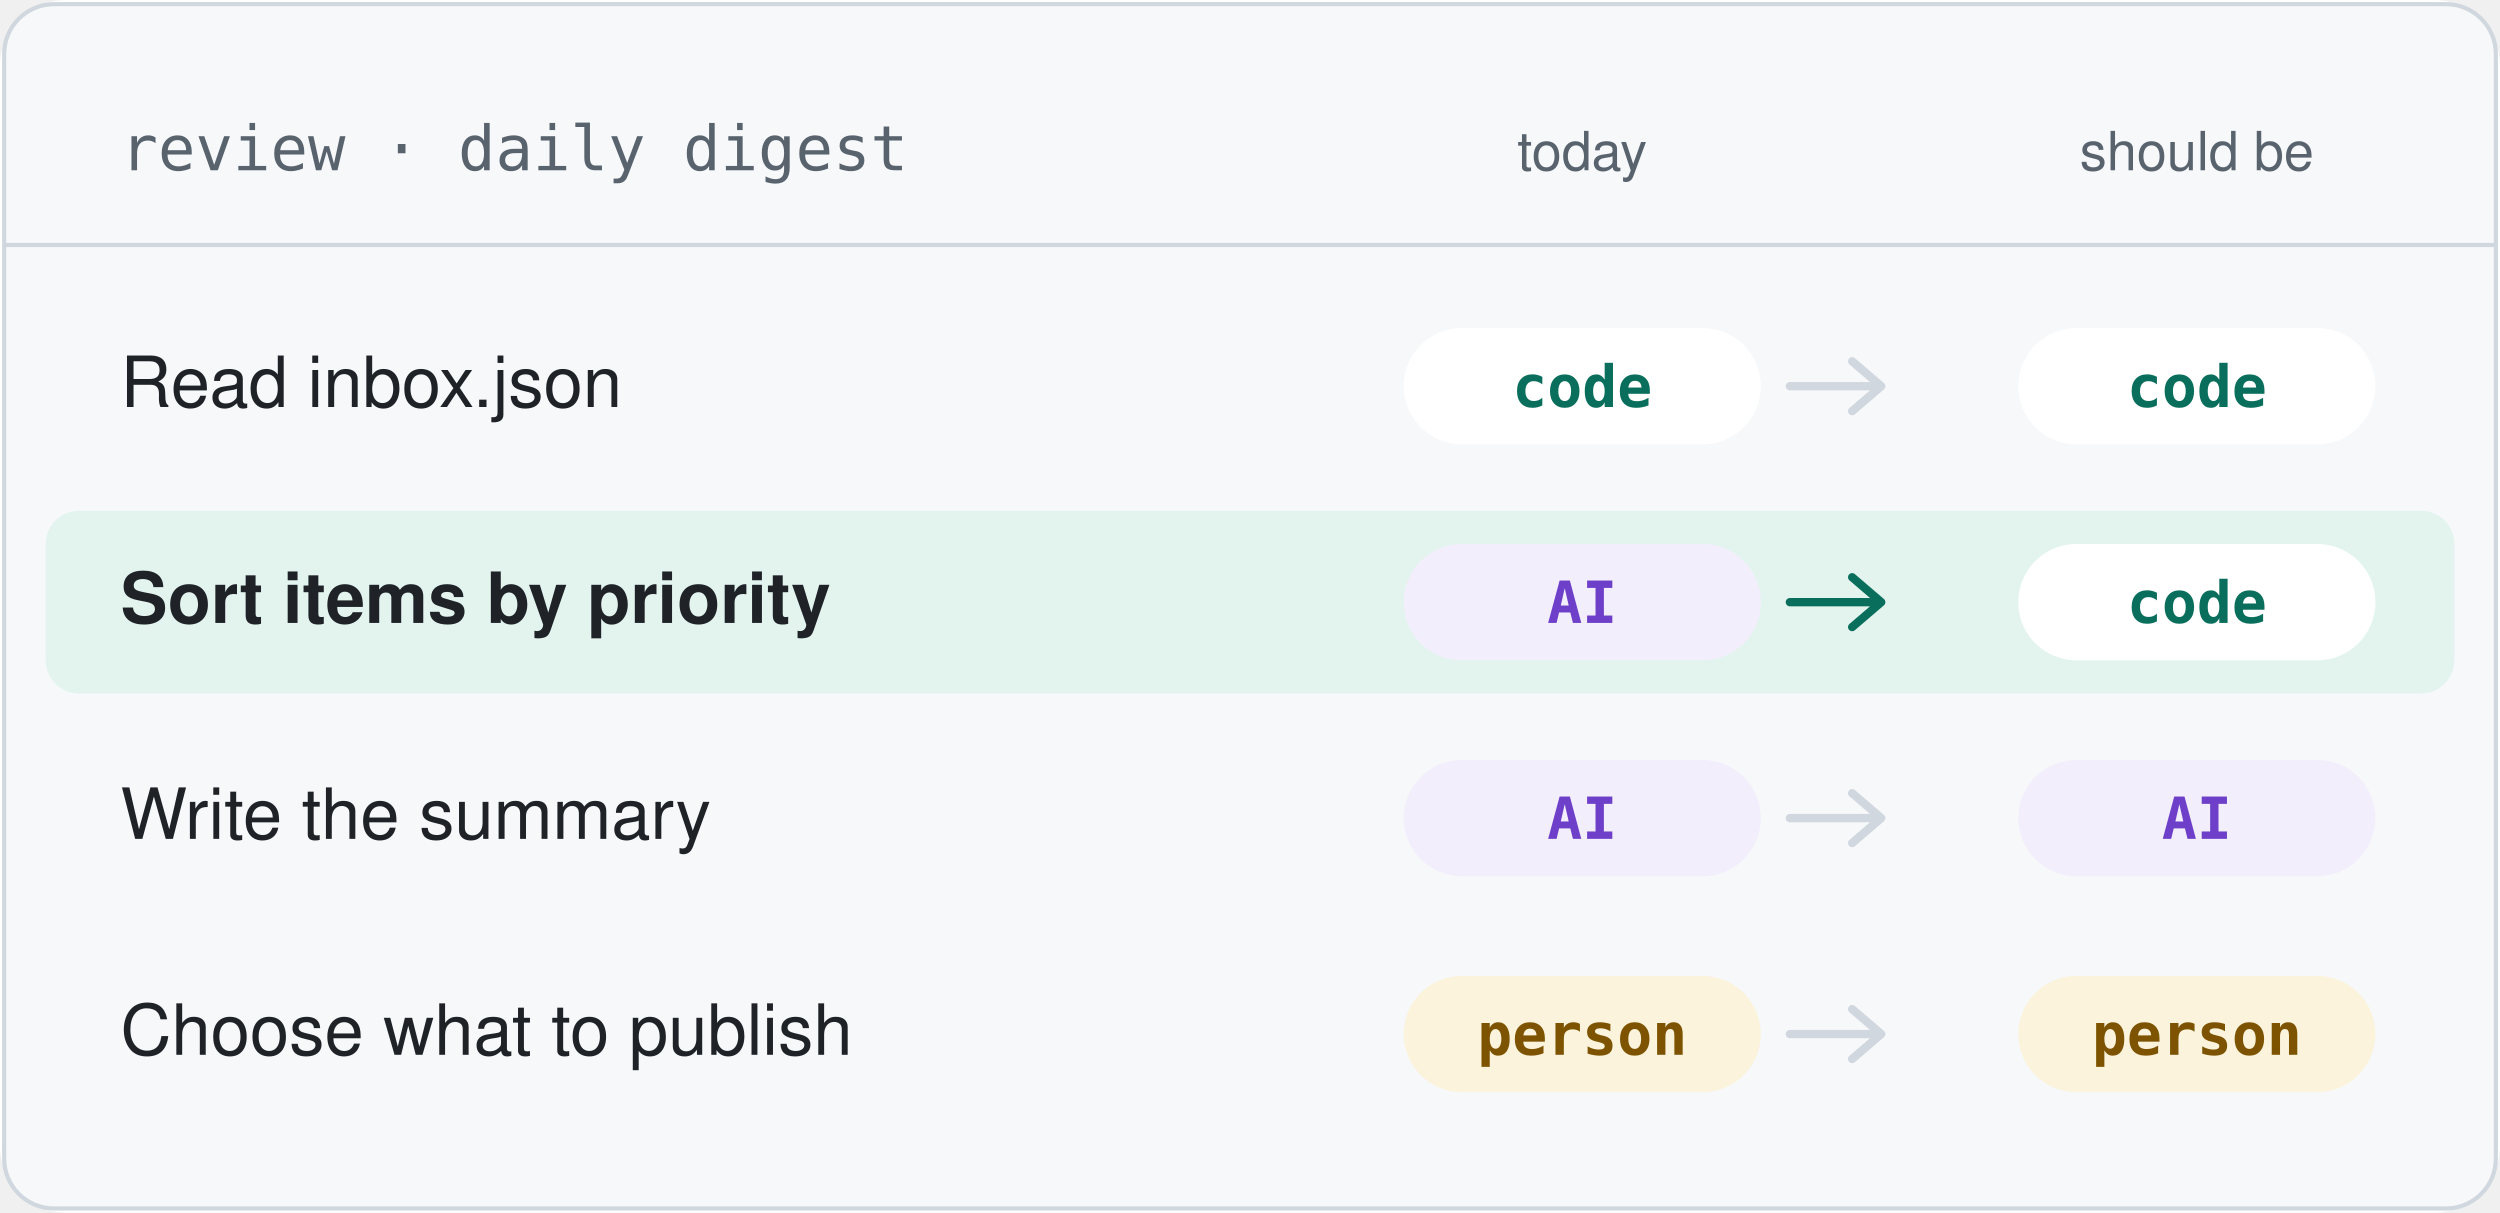
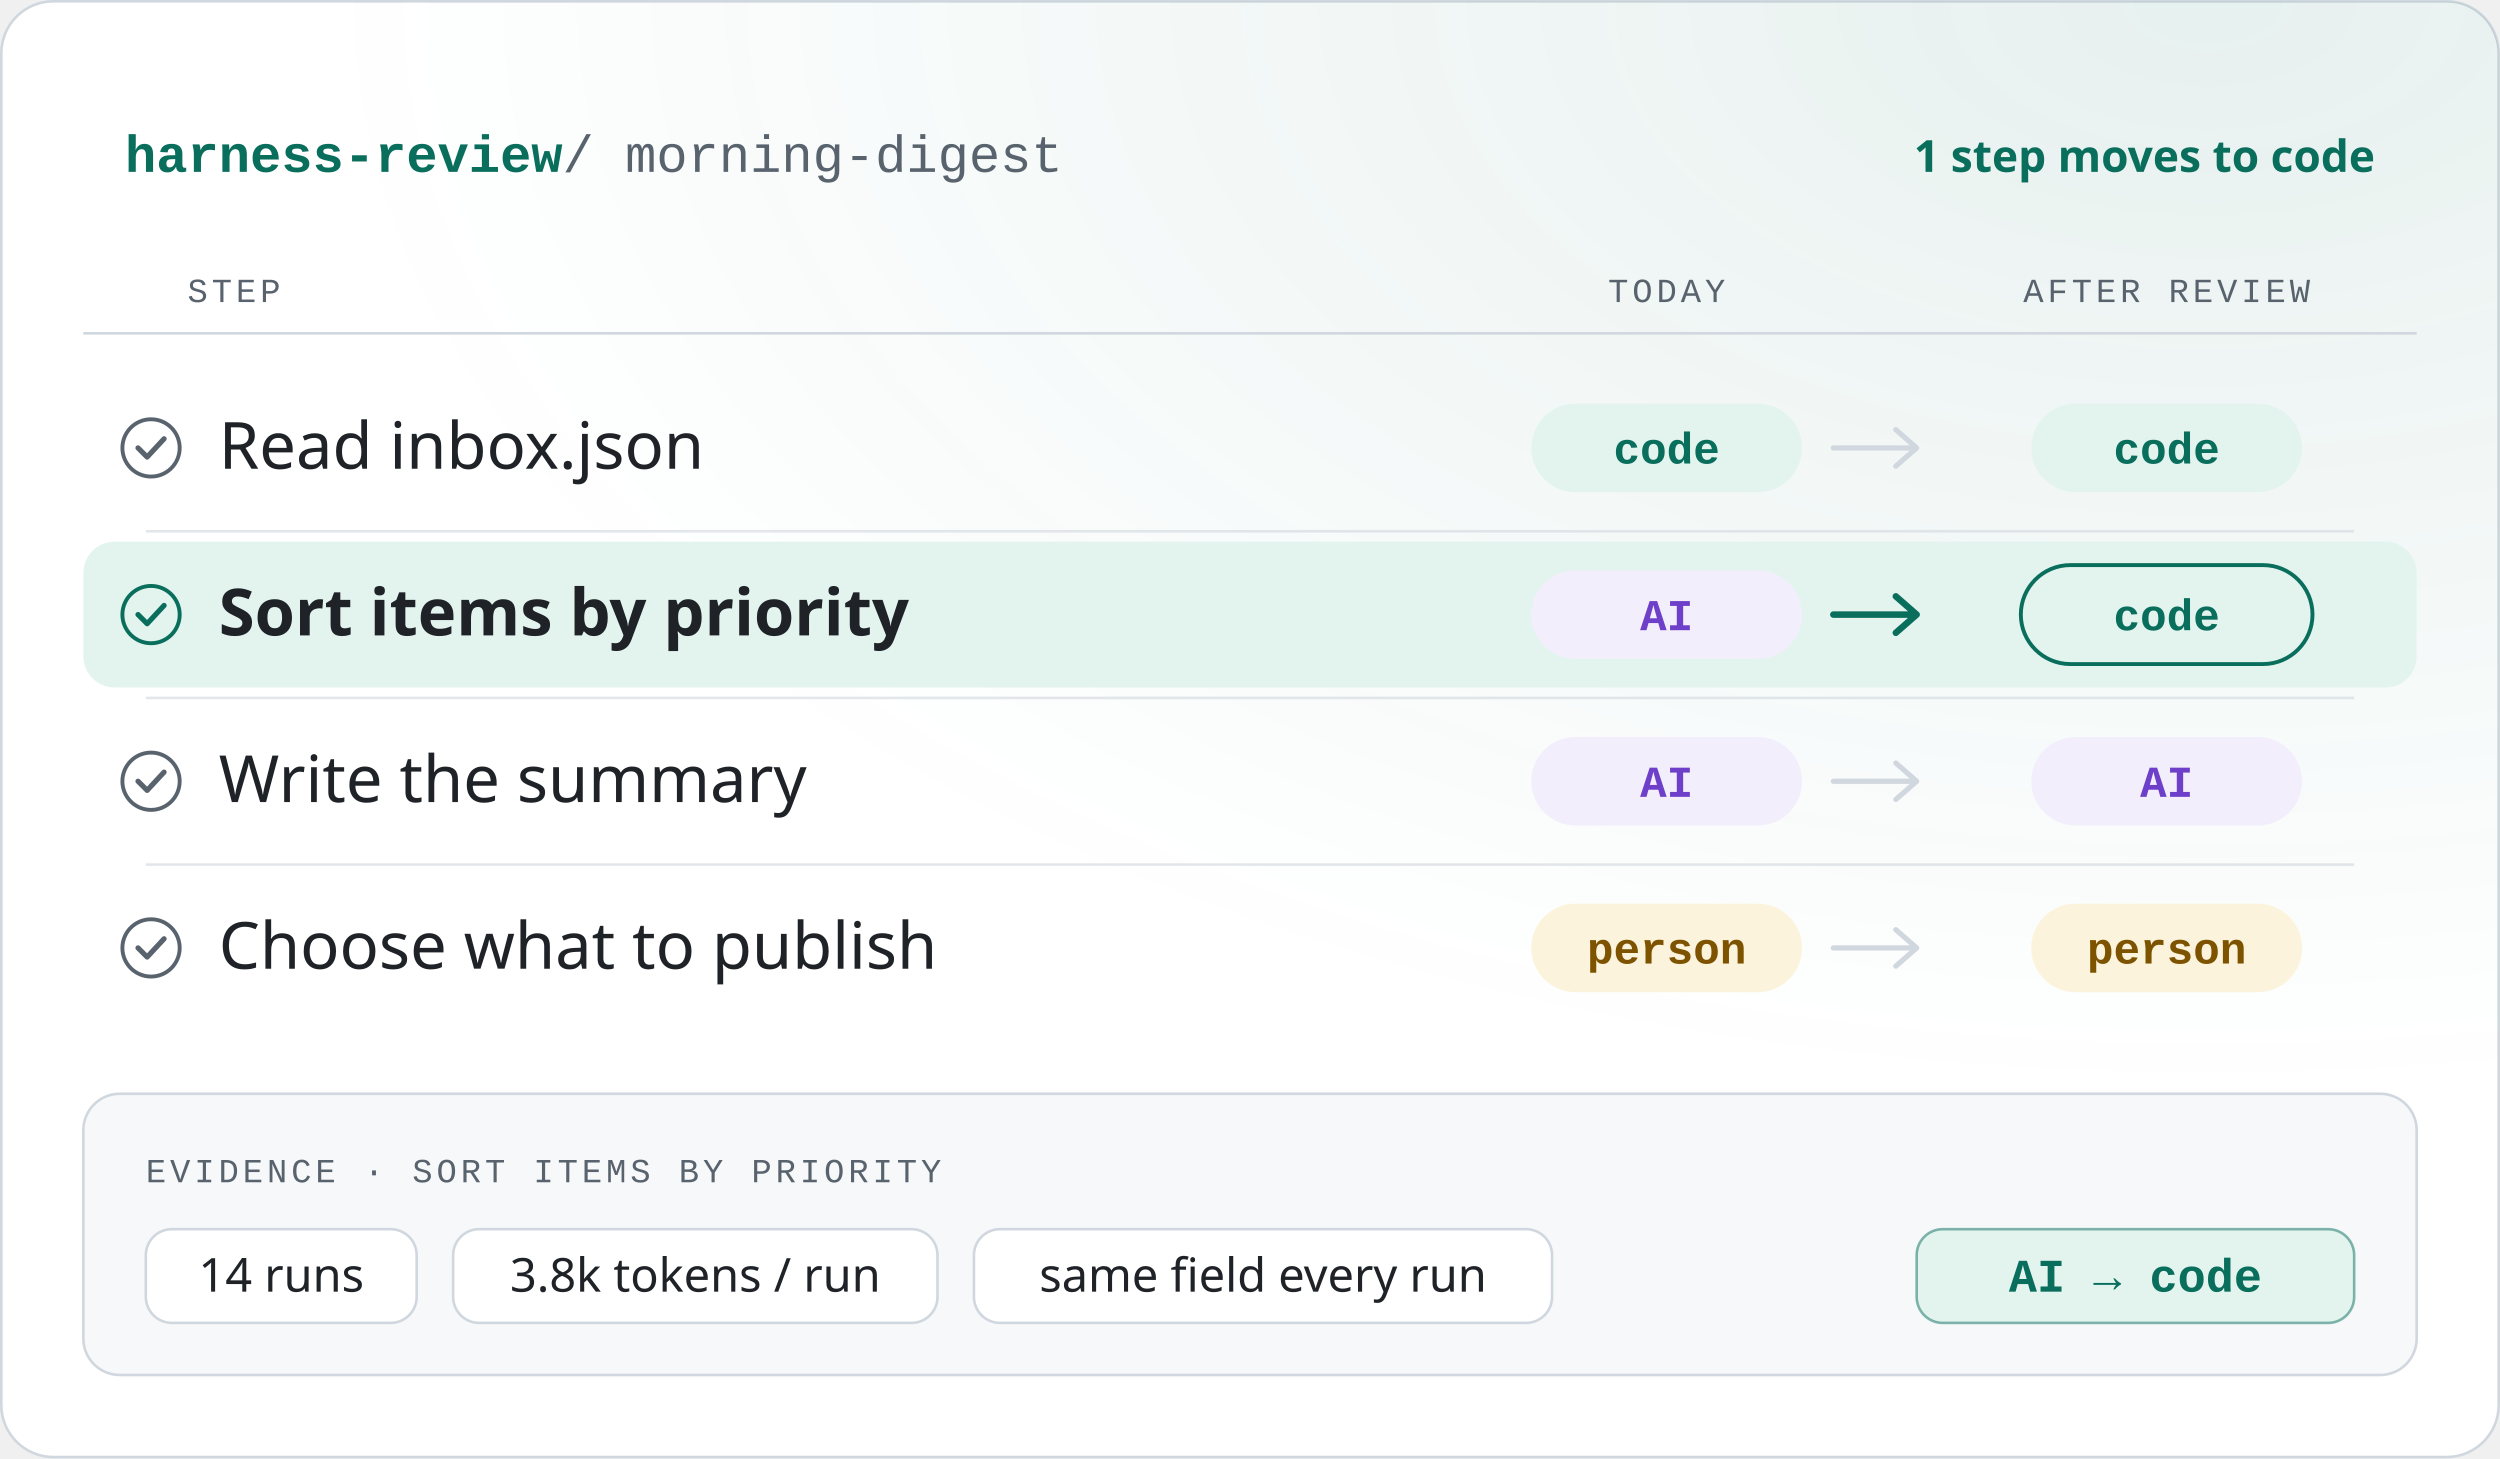
- <svg xmlns="http://www.w3.org/2000/svg" viewBox="0 0 602 292" width="602" height="292" role="img" aria-label="A review of a daily routine: each step marked AI, person or code, today and after review; sorting by priority moves from AI to code.">
-   <rect width="602" height="292" rx="16" fill="#ffffff" />
-   <rect x="1" y="1" width="600" height="290" rx="12" fill="#f6f8fa" stroke="#d0d7de" />
-   <text x="29" y="41" font-family="ui-monospace, SFMono-Regular, Menlo, Consolas, monospace" font-size="15" fill="#59636e">review · daily digest</text>
-   <text x="381" y="41" font-family="-apple-system, BlinkMacSystemFont, 'Segoe UI', Helvetica, Arial, sans-serif" font-size="13" fill="#59636e" text-anchor="middle">today</text>
-   <text x="529" y="41" font-family="-apple-system, BlinkMacSystemFont, 'Segoe UI', Helvetica, Arial, sans-serif" font-size="13" fill="#59636e" text-anchor="middle">should be</text>
-   <line x1="1" y1="59" x2="601" y2="59" stroke="#d0d7de" />
-   <text x="29" y="98" font-family="-apple-system, BlinkMacSystemFont, 'Segoe UI', Helvetica, Arial, sans-serif" font-size="17" font-weight="400" fill="#1f2328">Read inbox.json</text>
-   <rect x="338" y="79" width="86" height="28" rx="14" fill="#ffffff" />
-   <text x="381.0" y="98" text-anchor="middle" font-family="ui-monospace, SFMono-Regular, Menlo, Consolas, monospace" font-size="14" font-weight="600" fill="#0a6e5c">code</text>
-   <path d="M431 93 h22 m-7 -6 l7 6 l-7 6" fill="none" stroke="#d0d7de" stroke-width="2" stroke-linecap="round" stroke-linejoin="round" />
-   <rect x="486" y="79" width="86" height="28" rx="14" fill="#ffffff" />
-   <text x="529.0" y="98" text-anchor="middle" font-family="ui-monospace, SFMono-Regular, Menlo, Consolas, monospace" font-size="14" font-weight="600" fill="#0a6e5c">code</text>
-   <rect x="11" y="123" width="580" height="44" rx="8" fill="#e3f4ef" />
-   <text x="29" y="150" font-family="-apple-system, BlinkMacSystemFont, 'Segoe UI', Helvetica, Arial, sans-serif" font-size="17" font-weight="600" fill="#1f2328">Sort items by priority</text>
-   <rect x="338" y="131" width="86" height="28" rx="14" fill="#f3eefc" />
-   <text x="381.0" y="150" text-anchor="middle" font-family="ui-monospace, SFMono-Regular, Menlo, Consolas, monospace" font-size="14" font-weight="600" fill="#6e40c9">AI</text>
-   <path d="M431 145 h22 m-7 -6 l7 6 l-7 6" fill="none" stroke="#0a6e5c" stroke-width="2" stroke-linecap="round" stroke-linejoin="round" />
-   <rect x="486" y="131" width="86" height="28" rx="14" fill="#ffffff" />
-   <text x="529.0" y="150" text-anchor="middle" font-family="ui-monospace, SFMono-Regular, Menlo, Consolas, monospace" font-size="14" font-weight="600" fill="#0a6e5c">code</text>
-   <text x="29" y="202" font-family="-apple-system, BlinkMacSystemFont, 'Segoe UI', Helvetica, Arial, sans-serif" font-size="17" font-weight="400" fill="#1f2328">Write the summary</text>
-   <rect x="338" y="183" width="86" height="28" rx="14" fill="#f3eefc" />
-   <text x="381.0" y="202" text-anchor="middle" font-family="ui-monospace, SFMono-Regular, Menlo, Consolas, monospace" font-size="14" font-weight="600" fill="#6e40c9">AI</text>
-   <path d="M431 197 h22 m-7 -6 l7 6 l-7 6" fill="none" stroke="#d0d7de" stroke-width="2" stroke-linecap="round" stroke-linejoin="round" />
-   <rect x="486" y="183" width="86" height="28" rx="14" fill="#f3eefc" />
-   <text x="529.0" y="202" text-anchor="middle" font-family="ui-monospace, SFMono-Regular, Menlo, Consolas, monospace" font-size="14" font-weight="600" fill="#6e40c9">AI</text>
-   <text x="29" y="254" font-family="-apple-system, BlinkMacSystemFont, 'Segoe UI', Helvetica, Arial, sans-serif" font-size="17" font-weight="400" fill="#1f2328">Choose what to publish</text>
-   <rect x="338" y="235" width="86" height="28" rx="14" fill="#fbf3dc" />
-   <text x="381.0" y="254" text-anchor="middle" font-family="ui-monospace, SFMono-Regular, Menlo, Consolas, monospace" font-size="14" font-weight="600" fill="#7d5300">person</text>
-   <path d="M431 249 h22 m-7 -6 l7 6 l-7 6" fill="none" stroke="#d0d7de" stroke-width="2" stroke-linecap="round" stroke-linejoin="round" />
-   <rect x="486" y="235" width="86" height="28" rx="14" fill="#fbf3dc" />
-   <text x="529.0" y="254" text-anchor="middle" font-family="ui-monospace, SFMono-Regular, Menlo, Consolas, monospace" font-size="14" font-weight="600" fill="#7d5300">person</text>
+ <svg xmlns="http://www.w3.org/2000/svg" viewBox="0 0 960 560" width="960" height="560" role="img" aria-labelledby="t d">
+   <style>text{font-family:-apple-system,BlinkMacSystemFont,'Segoe UI','Noto Sans',Helvetica,Arial,sans-serif}.mono{font-family:ui-monospace,SFMono-Regular,'SF Mono',Menlo,Consolas,'Liberation Mono',monospace}@keyframes scene{0%{opacity:0}3%,96%{opacity:1}100%{opacity:0}}.scene{animation:scene 12s linear infinite}@keyframes scan{0%,4%{opacity:0;transform:translateY(0)}6%,12%{opacity:1;transform:translateY(0)}15%,54%{opacity:1;transform:translateY(64px)}57%,64%{opacity:1;transform:translateY(128px)}67%,76%{opacity:1;transform:translateY(192px)}79%,100%{opacity:0;transform:translateY(192px)}}.scan{opacity:0;animation:scan 12s cubic-bezier(.77,0,.175,1) infinite}@keyframes busy{0%,3%{opacity:0}5%,77%{opacity:1}79%,100%{opacity:0}}.busy{opacity:0;animation:busy 12s cubic-bezier(.23,1,.32,1) infinite}@keyframes verdict{0%,79%{opacity:0;transform:translateY(0px)}82%,100%{opacity:1;transform:none}}.verdict{animation:verdict 12s cubic-bezier(.23,1,.32,1) infinite}@keyframes pulse{0%,100%{opacity:.35}50%{opacity:1}}.pulse{animation:pulse 2s ease-in-out infinite}@keyframes reading{0%,4%{opacity:0}6%,19%{opacity:1}21%,100%{opacity:0}}.reading{opacity:0;animation:reading 12s cubic-bezier(.23,1,.32,1) infinite}@keyframes ev1{0%,21%{opacity:0;transform:translateY(6px)}24%,100%{opacity:1;transform:none}}.ev1{animation:ev1 12s cubic-bezier(.23,1,.32,1) infinite}@keyframes ev2{0%,24%{opacity:0;transform:translateY(6px)}27%,100%{opacity:1;transform:none}}.ev2{animation:ev2 12s cubic-bezier(.23,1,.32,1) infinite}@keyframes ev3{0%,27%{opacity:0;transform:translateY(6px)}30%,100%{opacity:1;transform:none}}.ev3{animation:ev3 12s cubic-bezier(.23,1,.32,1) infinite}@keyframes ev4{0%,33%{opacity:0;transform:translateY(6px)}36%,100%{opacity:1;transform:none}}.ev4{animation:ev4 12s cubic-bezier(.23,1,.32,1) infinite}@keyframes outgo{0%,17%{opacity:0;transform:translateY(6px)}20%,39%{opacity:1;transform:none}43%,100%{opacity:0;transform:translateY(-10px)}}.outgo{opacity:0;animation:outgo 12s cubic-bezier(.23,1,.32,1) infinite}@keyframes income{0%,40%{opacity:0;transform:translateY(10px)}44%,100%{opacity:1;transform:none}}.income{animation:income 12s cubic-bezier(.23,1,.32,1) infinite}@keyframes lit{0%,41%{opacity:0;transform:translateY(0px)}44%,100%{opacity:1;transform:none}}.lit{animation:lit 12s cubic-bezier(.23,1,.32,1) infinite}@keyframes r0{0%,9%{opacity:0;transform:translateY(6px)}12%,100%{opacity:1;transform:none}}.r0{animation:r0 12s cubic-bezier(.23,1,.32,1) infinite}@keyframes c0{0%,11%{opacity:0;transform:translateY(0px)}14%,100%{opacity:1;transform:none}}.c0{animation:c0 12s cubic-bezier(.23,1,.32,1) infinite}@keyframes r1{0%,17%{opacity:0;transform:translateY(0px)}20%,100%{opacity:1;transform:none}}.r1{animation:r1 12s cubic-bezier(.23,1,.32,1) infinite}@keyframes c1{0%,48%{opacity:0;transform:translateY(0px)}51%,100%{opacity:1;transform:none}}.c1{animation:c1 12s cubic-bezier(.23,1,.32,1) infinite}@keyframes r2{0%,61%{opacity:0;transform:translateY(6px)}64%,100%{opacity:1;transform:none}}.r2{animation:r2 12s cubic-bezier(.23,1,.32,1) infinite}@keyframes c2{0%,63%{opacity:0;transform:translateY(0px)}66%,100%{opacity:1;transform:none}}.c2{animation:c2 12s cubic-bezier(.23,1,.32,1) infinite}@keyframes r3{0%,71%{opacity:0;transform:translateY(6px)}74%,100%{opacity:1;transform:none}}.r3{animation:r3 12s cubic-bezier(.23,1,.32,1) infinite}@keyframes c3{0%,73%{opacity:0;transform:translateY(0px)}76%,100%{opacity:1;transform:none}}.c3{animation:c3 12s cubic-bezier(.23,1,.32,1) infinite}@media (prefers-reduced-motion:reduce){*{animation:none!important}}</style>
+   <defs>
+     <radialGradient id="glow" cx="88%" cy="0%" r="75%">
+       <stop offset="0" stop-color="#0a6e5c" stop-opacity=".10" />
+       <stop offset="1" stop-color="#0a6e5c" stop-opacity="0" />
+     </radialGradient>
+   </defs>
+   <rect x=".5" y=".5" width="959" height="559" rx="20" fill="#ffffff" stroke="#d0d7de" />
+   <rect x=".5" y=".5" width="959" height="559" rx="20" fill="url(#glow)" />
+   <text x="48" y="66" class="mono" font-size="20" font-weight="700" fill="#0a6e5c">harness-review<tspan fill="#59636e" font-weight="400"> / morning-digest</tspan>
+   </text>
+   <g class="scene">
+     <g class="busy">
+       <circle class="pulse" cx="758" cy="60" r="5" fill="#0a6e5c" />
+       <text x="912" y="66" text-anchor="end" font-size="17" fill="#59636e">reviewing 4 steps</text>
+     </g>
+     <g class="verdict">
+       <text x="912" y="66" text-anchor="end" font-size="17" font-weight="600" fill="#0a6e5c">1 step moves to code</text>
+     </g>
+     <text x="72" y="116" class="mono" font-size="13" letter-spacing="1.5" fill="#59636e">STEP</text>
+     <text x="640" y="116" text-anchor="middle" class="mono" font-size="13" letter-spacing="1.5" fill="#59636e">TODAY</text>
+     <text x="832" y="116" text-anchor="middle" class="mono" font-size="13" letter-spacing="1.5" fill="#59636e">AFTER REVIEW</text>
+     <line x1="32" y1="128" x2="928" y2="128" stroke="#d0d7de" />
+     <g class="lit">
+       <rect x="32" y="208" width="896" height="56" rx="12" fill="#e3f4ef" />
+     </g>
+     <g class="scan">
+       <rect x="32" y="144" width="896" height="56" rx="12" fill="#0a6e5c" fill-opacity=".07" stroke="#0a6e5c" stroke-opacity=".45" />
+       <rect x="32" y="156" width="4" height="32" rx="2" fill="#0a6e5c" />
+     </g>
+     <g class="c0">
+       <circle cx="58" cy="172.0" r="11" fill="none" stroke="#59636e" stroke-width="1.5" />
+       <path d="M53 172.0 l3.5 3.5 l6.5 -7" fill="none" stroke="#59636e" stroke-width="2" stroke-linecap="round" stroke-linejoin="round" />
+     </g>
+     <text x="84" y="180.0" font-size="25" font-weight="400" fill="#1f2328">Read inbox.json</text>
+     <g>
+       <rect x="588.0" y="155.0" width="104" height="34" rx="17" fill="#e3f4ef" />
+       <text x="640" y="178.0" text-anchor="middle" class="mono" font-size="17" font-weight="700" fill="#0a6e5c">code</text>
+     </g>
+     <g class="r0">
+       <path d="M704 172.0 h32 m-8 -7 l8 7 l-8 7" fill="none" stroke="#d0d7de" stroke-width="2" stroke-linecap="round" stroke-linejoin="round" />
+       <g>
+         <rect x="780.0" y="155.0" width="104" height="34" rx="17" fill="#e3f4ef" />
+         <text x="832" y="178.0" text-anchor="middle" class="mono" font-size="17" font-weight="700" fill="#0a6e5c">code</text>
+       </g>
+     </g>
+     <line x1="56" y1="204" x2="904" y2="204" stroke="#d0d7de" stroke-opacity=".6" />
+     <g class="c1">
+       <circle cx="58" cy="236.0" r="11" fill="none" stroke="#0a6e5c" stroke-width="1.5" />
+       <path d="M53 236.0 l3.5 3.5 l6.5 -7" fill="none" stroke="#0a6e5c" stroke-width="2" stroke-linecap="round" stroke-linejoin="round" />
+     </g>
+     <text x="84" y="244.0" font-size="25" font-weight="600" fill="#1f2328">Sort items by priority</text>
+     <g>
+       <rect x="588.0" y="219.0" width="104" height="34" rx="17" fill="#f3eefc" />
+       <text x="640" y="242.0" text-anchor="middle" class="mono" font-size="17" font-weight="700" fill="#6e40c9">AI</text>
+     </g>
+     <g class="r1">
+       <path d="M704 236.0 h32 m-8 -7 l8 7 l-8 7" fill="none" stroke="#d0d7de" stroke-width="2" stroke-linecap="round" stroke-linejoin="round" />
+     </g>
+     <g class="lit">
+       <path d="M704 236.0 h32 m-8 -7 l8 7 l-8 7" fill="none" stroke="#0a6e5c" stroke-width="2.5" stroke-linecap="round" stroke-linejoin="round" />
+     </g>
+     <g class="outgo">
+       <rect x="780.0" y="219.0" width="104" height="34" rx="17" fill="#f3eefc" />
+       <text x="832" y="242.0" text-anchor="middle" class="mono" font-size="17" font-weight="700" fill="#6e40c9">AI</text>
+     </g>
+     <g class="income">
+       <rect x="776" y="217.0" width="112" height="38" rx="19" fill="none" stroke="#0a6e5c" stroke-width="1.5" />
+       <g>
+         <rect x="780.0" y="219.0" width="104" height="34" rx="17" fill="#e3f4ef" />
+         <text x="832" y="242.0" text-anchor="middle" class="mono" font-size="17" font-weight="700" fill="#0a6e5c">code</text>
+       </g>
+     </g>
+     <line x1="56" y1="268" x2="904" y2="268" stroke="#d0d7de" stroke-opacity=".6" />
+     <g class="c2">
+       <circle cx="58" cy="300.0" r="11" fill="none" stroke="#59636e" stroke-width="1.5" />
+       <path d="M53 300.0 l3.5 3.5 l6.5 -7" fill="none" stroke="#59636e" stroke-width="2" stroke-linecap="round" stroke-linejoin="round" />
+     </g>
+     <text x="84" y="308.0" font-size="25" font-weight="400" fill="#1f2328">Write the summary</text>
+     <g>
+       <rect x="588.0" y="283.0" width="104" height="34" rx="17" fill="#f3eefc" />
+       <text x="640" y="306.0" text-anchor="middle" class="mono" font-size="17" font-weight="700" fill="#6e40c9">AI</text>
+     </g>
+     <g class="r2">
+       <path d="M704 300.0 h32 m-8 -7 l8 7 l-8 7" fill="none" stroke="#d0d7de" stroke-width="2" stroke-linecap="round" stroke-linejoin="round" />
+       <g>
+         <rect x="780.0" y="283.0" width="104" height="34" rx="17" fill="#f3eefc" />
+         <text x="832" y="306.0" text-anchor="middle" class="mono" font-size="17" font-weight="700" fill="#6e40c9">AI</text>
+       </g>
+     </g>
+     <line x1="56" y1="332" x2="904" y2="332" stroke="#d0d7de" stroke-opacity=".6" />
+     <g class="c3">
+       <circle cx="58" cy="364.0" r="11" fill="none" stroke="#59636e" stroke-width="1.5" />
+       <path d="M53 364.0 l3.5 3.5 l6.5 -7" fill="none" stroke="#59636e" stroke-width="2" stroke-linecap="round" stroke-linejoin="round" />
+     </g>
+     <text x="84" y="372.0" font-size="25" font-weight="400" fill="#1f2328">Choose what to publish</text>
+     <g>
+       <rect x="588.0" y="347.0" width="104" height="34" rx="17" fill="#fbf3dc" />
+       <text x="640" y="370.0" text-anchor="middle" class="mono" font-size="17" font-weight="700" fill="#7d5300">person</text>
+     </g>
+     <g class="r3">
+       <path d="M704 364.0 h32 m-8 -7 l8 7 l-8 7" fill="none" stroke="#d0d7de" stroke-width="2" stroke-linecap="round" stroke-linejoin="round" />
+       <g>
+         <rect x="780.0" y="347.0" width="104" height="34" rx="17" fill="#fbf3dc" />
+         <text x="832" y="370.0" text-anchor="middle" class="mono" font-size="17" font-weight="700" fill="#7d5300">person</text>
+       </g>
+     </g>
+     <rect x="32" y="420" width="896" height="108" rx="14" fill="#f6f8fa" stroke="#d0d7de" />
+     <text x="56" y="454" class="mono" font-size="13" letter-spacing="1.5" fill="#59636e">EVIDENCE · SORT ITEMS BY PRIORITY</text>
+     <g class="reading">
+       <circle class="pulse" cx="62" cy="490" r="5" fill="#0a6e5c" />
+       <text x="78" y="496" font-size="17" fill="#59636e">reading past runs from local transcripts…</text>
+     </g>
+     <g class="ev1">
+       <rect x="56" y="472" width="104" height="36" rx="10" fill="#ffffff" stroke="#d0d7de" />
+       <text x="108.0" y="496" text-anchor="middle" font-size="18" fill="#1f2328">14 runs</text>
+     </g>
+     <g class="ev2">
+       <rect x="174" y="472" width="186" height="36" rx="10" fill="#ffffff" stroke="#d0d7de" />
+       <text x="267.0" y="496" text-anchor="middle" font-size="18" fill="#1f2328">3.8k tokens / run</text>
+     </g>
+     <g class="ev3">
+       <rect x="374" y="472" width="222" height="36" rx="10" fill="#ffffff" stroke="#d0d7de" />
+       <text x="485.0" y="496" text-anchor="middle" font-size="18" fill="#1f2328">same field every run</text>
+     </g>
+     <g class="ev4">
+       <rect x="736" y="472" width="168" height="36" rx="10" fill="#e3f4ef" stroke="#0a6e5c" stroke-opacity=".5" />
+       <text x="820.0" y="496" text-anchor="middle" class="mono" font-size="18" font-weight="700" fill="#0a6e5c">AI → code</text>
+     </g>
+   </g>
</svg>
